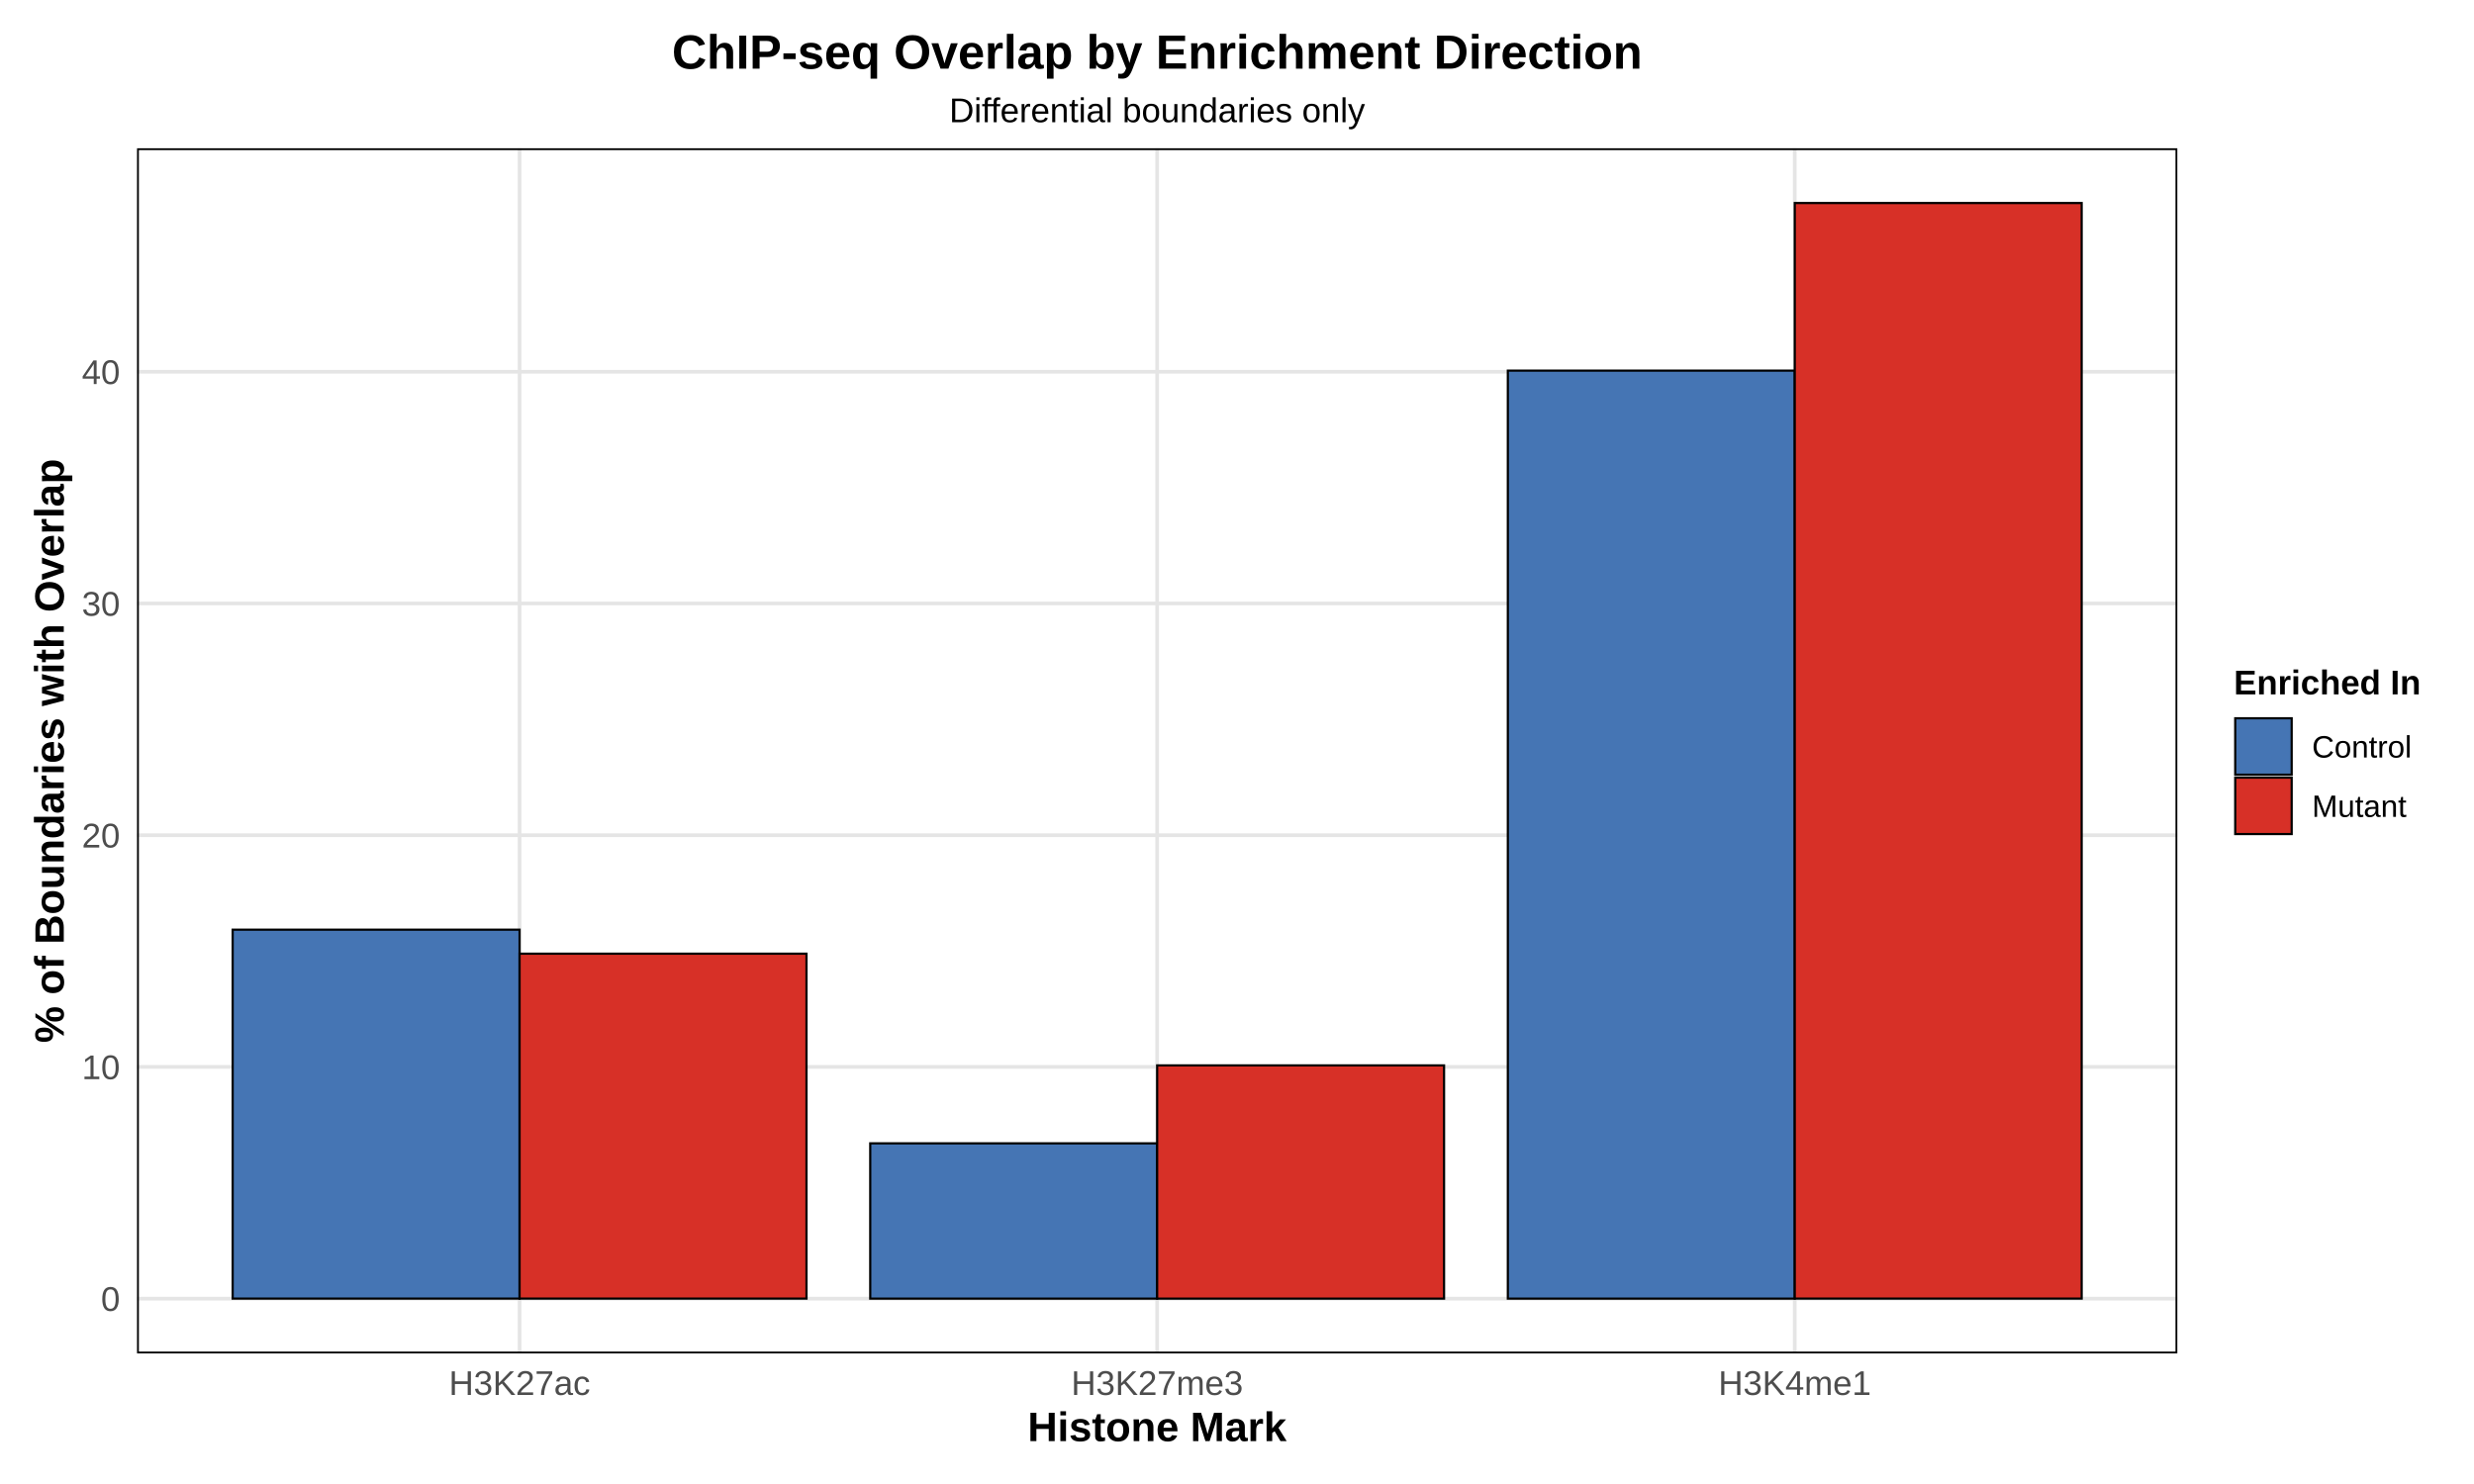
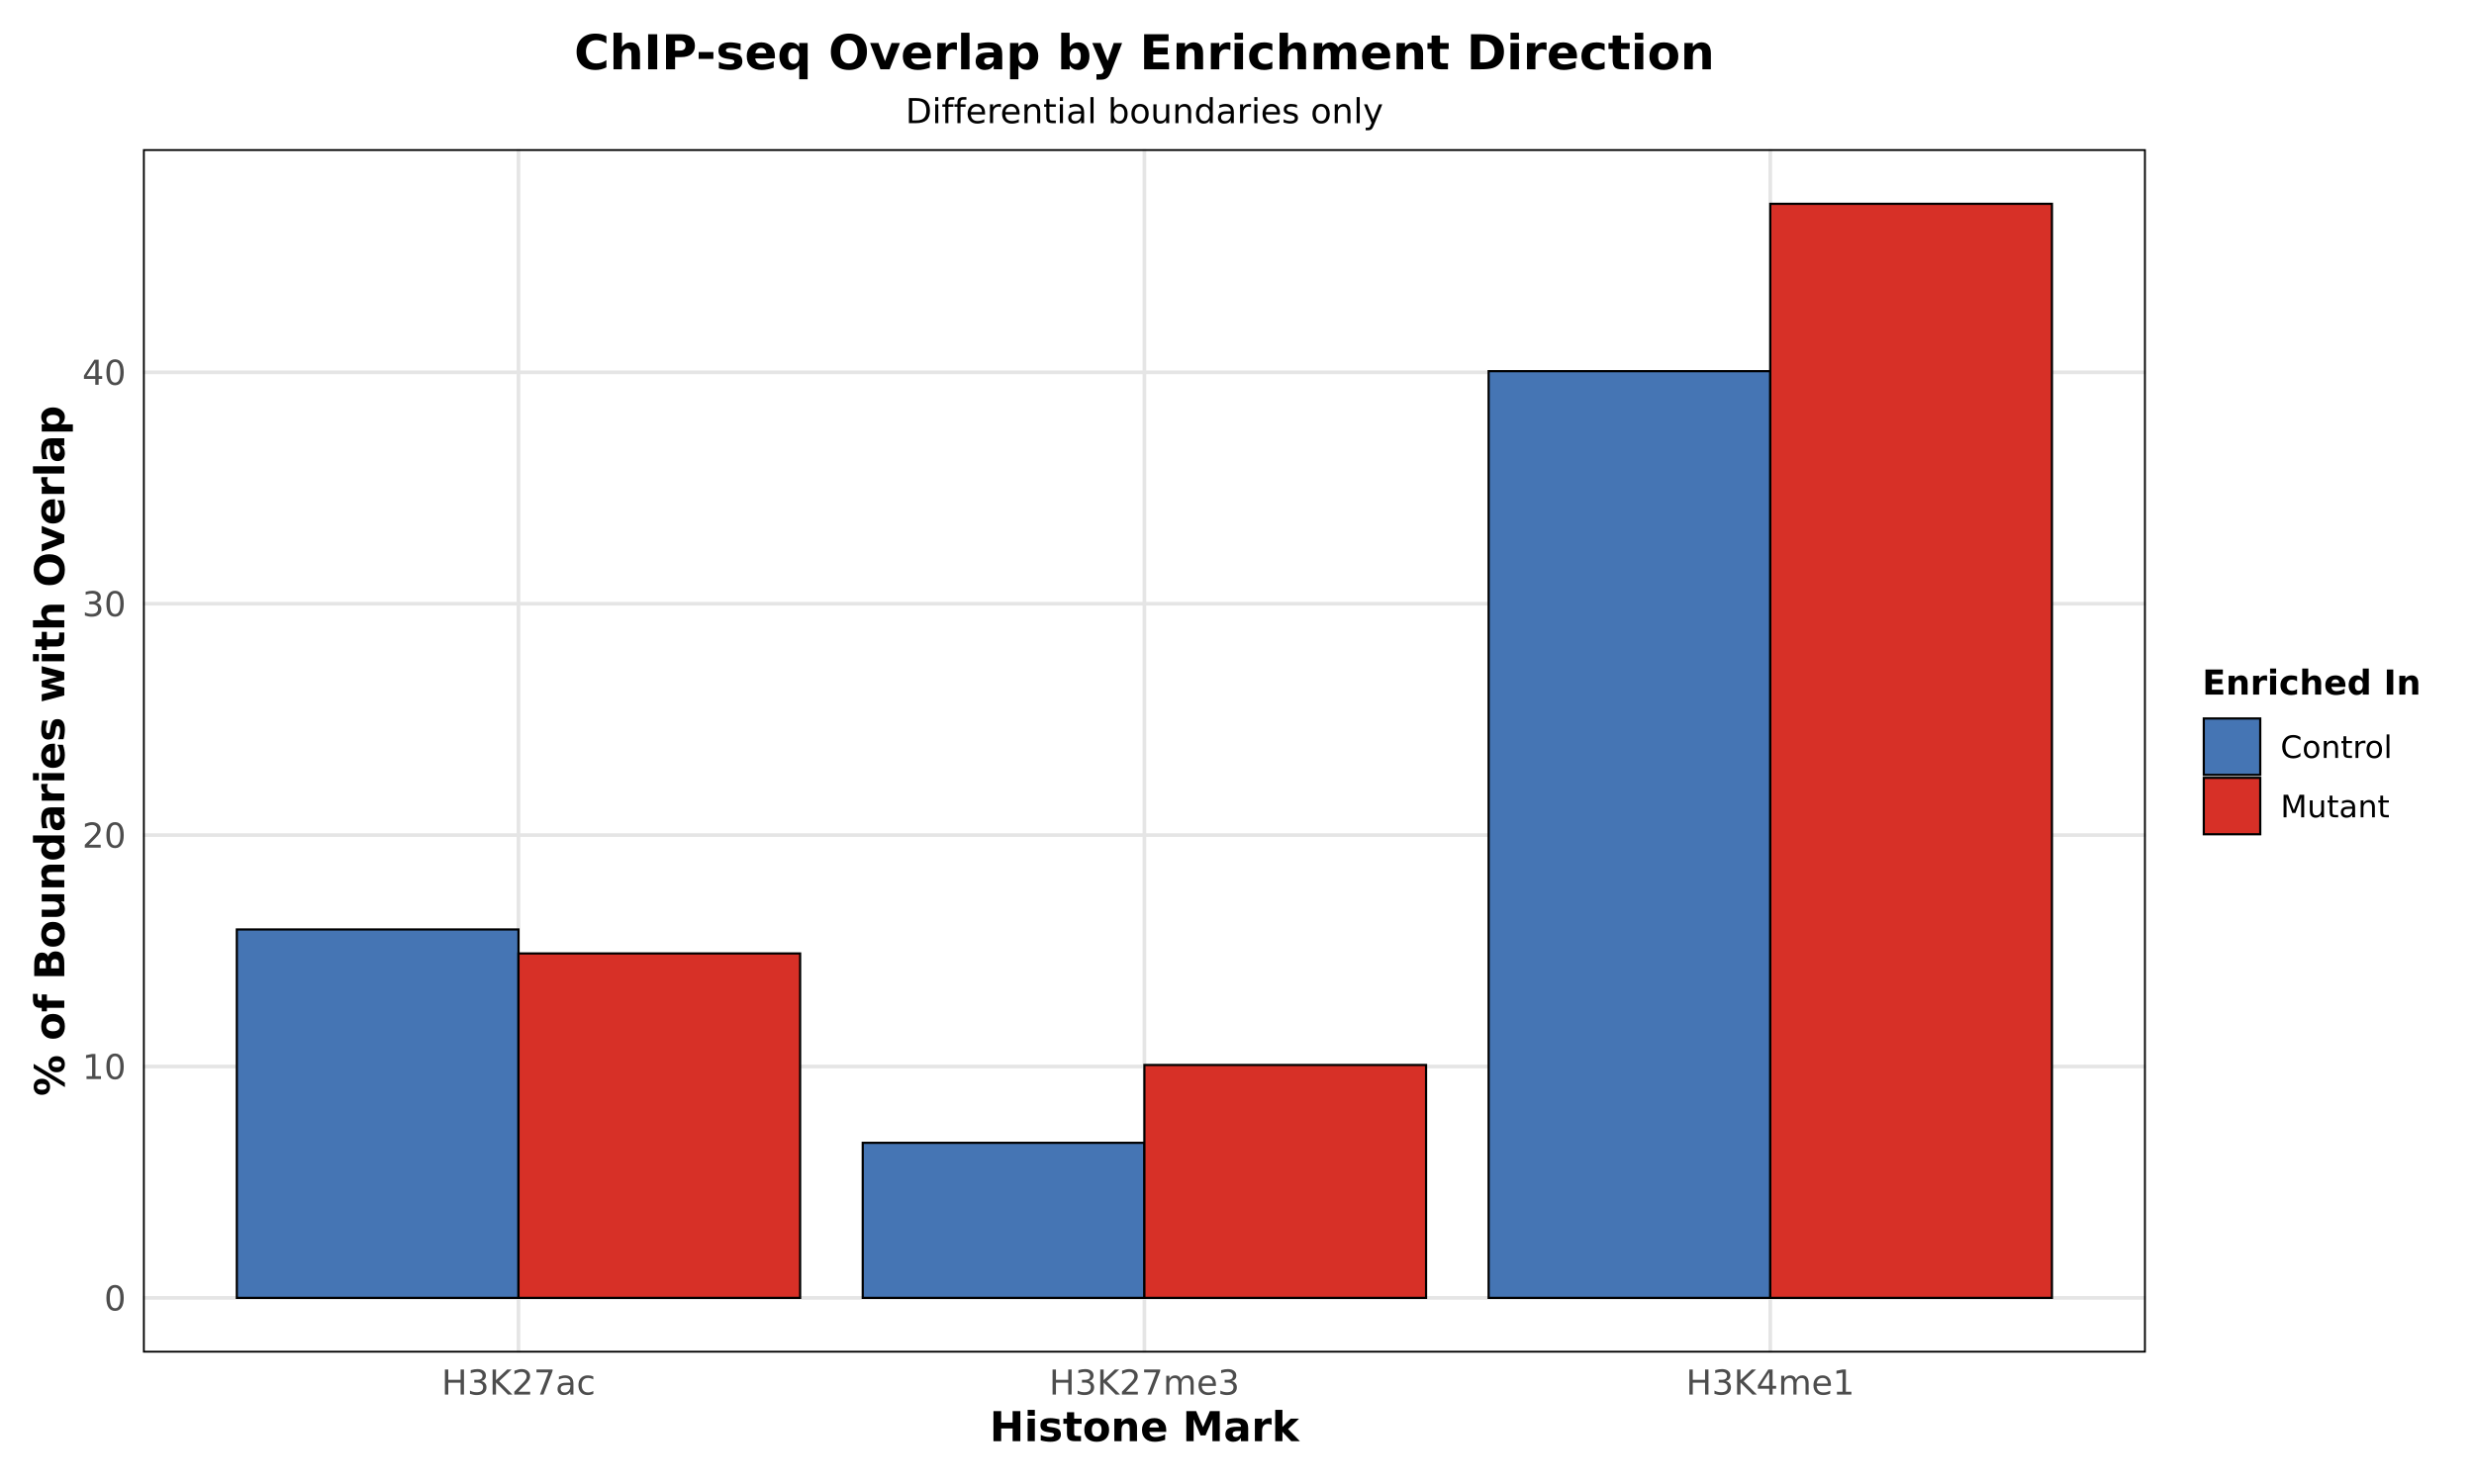
<svg xmlns="http://www.w3.org/2000/svg" width="720.00pt" height="432.00pt" viewBox="0 0 720.00 432.00">
  <g class="svglite">
    <defs>
      <style type="text/css">
    .svglite line, .svglite polyline, .svglite polygon, .svglite path, .svglite rect, .svglite circle {
      fill: none;
      stroke: #000000;
      stroke-linecap: round;
      stroke-linejoin: round;
      stroke-miterlimit: 10.00;
    }
    .svglite text {
      white-space: pre;
    }
    .svglite g.glyphgroup path {
      fill: inherit;
      stroke: none;
    }
  </style>
    </defs>
    <rect width="100%" height="100%" style="stroke: none; fill: #FFFFFF;" />
    <defs>
      <clipPath id="cpMC4wMHw3MjAuMDB8MC4wMHw0MzIuMDA=">
        <rect x="0.00" y="0.00" width="720.00" height="432.00" />
      </clipPath>
    </defs>
    <g clip-path="url(#cpMC4wMHw3MjAuMDB8MC4wMHw0MzIuMDA=)">
-       <rect x="0.00" y="-0" width="720.00" height="432.00" style="stroke-width: 1.07; stroke: none; fill: #FFFFFF;" />
+       <rect x="-0" y="0.00" width="720.00" height="432.00" style="stroke-width: 1.07; stroke: none; fill: #FFFFFF;" />
    </g>
    <defs>
-       <clipPath id="cpMzkuODh8NjMzLjY1fDQzLjE2fDM5My45OA==">
-         <rect x="39.88" y="43.16" width="593.78" height="350.83" />
+       <clipPath id="cpNDEuNjB8NjI0LjQ5fDQzLjQxfDM5My43NQ==">
+         <rect x="41.60" y="43.41" width="582.90" height="350.34" />
      </clipPath>
    </defs>
-     <g clip-path="url(#cpMzkuODh8NjMzLjY1fDQzLjE2fDM5My45OA==)">
-       <polyline points="39.88,378.04 633.65,378.04 " style="stroke-width: 1.07; stroke: #E5E5E5; stroke-linecap: butt;" />
-       <polyline points="39.88,310.58 633.65,310.58 " style="stroke-width: 1.07; stroke: #E5E5E5; stroke-linecap: butt;" />
-       <polyline points="39.88,243.13 633.65,243.13 " style="stroke-width: 1.07; stroke: #E5E5E5; stroke-linecap: butt;" />
-       <polyline points="39.88,175.67 633.65,175.67 " style="stroke-width: 1.07; stroke: #E5E5E5; stroke-linecap: butt;" />
-       <polyline points="39.88,108.22 633.65,108.22 " style="stroke-width: 1.07; stroke: #E5E5E5; stroke-linecap: butt;" />
-       <polyline points="151.21,393.98 151.21,43.16 " style="stroke-width: 1.07; stroke: #E5E5E5; stroke-linecap: butt;" />
-       <polyline points="336.76,393.98 336.76,43.16 " style="stroke-width: 1.07; stroke: #E5E5E5; stroke-linecap: butt;" />
-       <polyline points="522.32,393.98 522.32,43.16 " style="stroke-width: 1.07; stroke: #E5E5E5; stroke-linecap: butt;" />
-       <rect x="67.71" y="270.63" width="83.50" height="107.40" style="stroke-width: 0.64; stroke-linecap: butt; stroke-linejoin: miter; fill: #4575B4;" />
-       <rect x="253.26" y="332.83" width="83.50" height="45.21" style="stroke-width: 0.64; stroke-linecap: butt; stroke-linejoin: miter; fill: #4575B4;" />
-       <rect x="438.82" y="107.89" width="83.50" height="270.15" style="stroke-width: 0.64; stroke-linecap: butt; stroke-linejoin: miter; fill: #4575B4;" />
-       <rect x="151.21" y="277.62" width="83.50" height="100.41" style="stroke-width: 0.64; stroke-linecap: butt; stroke-linejoin: miter; fill: #D73027;" />
-       <rect x="336.76" y="310.14" width="83.50" height="67.90" style="stroke-width: 0.64; stroke-linecap: butt; stroke-linejoin: miter; fill: #D73027;" />
-       <rect x="522.32" y="59.10" width="83.50" height="318.93" style="stroke-width: 0.64; stroke-linecap: butt; stroke-linejoin: miter; fill: #D73027;" />
-       <rect x="39.88" y="43.16" width="593.78" height="350.83" style="stroke-width: 1.07;" />
+     <g clip-path="url(#cpNDEuNjB8NjI0LjQ5fDQzLjQxfDM5My43NQ==)">
+       <polyline points="41.60,377.82 624.49,377.82 " style="stroke-width: 1.07; stroke: #E5E5E5; stroke-linecap: butt;" />
+       <polyline points="41.60,310.46 624.49,310.46 " style="stroke-width: 1.07; stroke: #E5E5E5; stroke-linecap: butt;" />
+       <polyline points="41.60,243.10 624.49,243.10 " style="stroke-width: 1.07; stroke: #E5E5E5; stroke-linecap: butt;" />
+       <polyline points="41.60,175.74 624.49,175.74 " style="stroke-width: 1.07; stroke: #E5E5E5; stroke-linecap: butt;" />
+       <polyline points="41.60,108.38 624.49,108.38 " style="stroke-width: 1.07; stroke: #E5E5E5; stroke-linecap: butt;" />
+       <polyline points="150.89,393.75 150.89,43.41 " style="stroke-width: 1.07; stroke: #E5E5E5; stroke-linecap: butt;" />
+       <polyline points="333.05,393.75 333.05,43.41 " style="stroke-width: 1.07; stroke: #E5E5E5; stroke-linecap: butt;" />
+       <polyline points="515.20,393.75 515.20,43.41 " style="stroke-width: 1.07; stroke: #E5E5E5; stroke-linecap: butt;" />
+       <rect x="68.92" y="270.57" width="81.97" height="107.25" style="stroke-width: 0.64; stroke-linecap: butt; stroke-linejoin: miter; fill: #4575B4;" />
+       <rect x="251.08" y="332.68" width="81.97" height="45.14" style="stroke-width: 0.64; stroke-linecap: butt; stroke-linejoin: miter; fill: #4575B4;" />
+       <rect x="433.23" y="108.05" width="81.97" height="269.77" style="stroke-width: 0.64; stroke-linecap: butt; stroke-linejoin: miter; fill: #4575B4;" />
+       <rect x="150.89" y="277.55" width="81.97" height="100.27" style="stroke-width: 0.64; stroke-linecap: butt; stroke-linejoin: miter; fill: #D73027;" />
+       <rect x="333.05" y="310.02" width="81.97" height="67.80" style="stroke-width: 0.64; stroke-linecap: butt; stroke-linejoin: miter; fill: #D73027;" />
+       <rect x="515.20" y="59.33" width="81.97" height="318.49" style="stroke-width: 0.64; stroke-linecap: butt; stroke-linejoin: miter; fill: #D73027;" />
+       <rect x="41.60" y="43.41" width="582.90" height="350.34" style="stroke-width: 1.07;" />
    </g>
    <g clip-path="url(#cpMC4wMHw3MjAuMDB8MC4wMHw0MzIuMDA=)">
-       <text x="34.94" y="381.62" text-anchor="end" style="font-size: 10.00px;fill: #4D4D4D; font-family: &quot;Arial&quot;;" textLength="5.56px" lengthAdjust="spacingAndGlyphs">0</text>
-       <text x="34.94" y="314.16" text-anchor="end" style="font-size: 10.00px;fill: #4D4D4D; font-family: &quot;Arial&quot;;" textLength="11.12px" lengthAdjust="spacingAndGlyphs">10</text>
-       <text x="34.94" y="246.71" text-anchor="end" style="font-size: 10.00px;fill: #4D4D4D; font-family: &quot;Arial&quot;;" textLength="11.12px" lengthAdjust="spacingAndGlyphs">20</text>
-       <text x="34.94" y="179.25" text-anchor="end" style="font-size: 10.00px;fill: #4D4D4D; font-family: &quot;Arial&quot;;" textLength="11.12px" lengthAdjust="spacingAndGlyphs">30</text>
-       <text x="34.94" y="111.80" text-anchor="end" style="font-size: 10.00px;fill: #4D4D4D; font-family: &quot;Arial&quot;;" textLength="11.12px" lengthAdjust="spacingAndGlyphs">40</text>
-       <text x="151.21" y="406.08" text-anchor="middle" style="font-size: 10.00px;fill: #4D4D4D; font-family: &quot;Arial&quot;;" textLength="41.14px" lengthAdjust="spacingAndGlyphs">H3K27ac</text>
-       <text x="336.76" y="406.08" text-anchor="middle" style="font-size: 10.00px;fill: #4D4D4D; font-family: &quot;Arial&quot;;" textLength="50.03px" lengthAdjust="spacingAndGlyphs">H3K27me3</text>
-       <text x="522.32" y="406.08" text-anchor="middle" style="font-size: 10.00px;fill: #4D4D4D; font-family: &quot;Arial&quot;;" textLength="44.47px" lengthAdjust="spacingAndGlyphs">H3K4me1</text>
-       <text x="336.76" y="419.52" text-anchor="middle" style="font-size: 12.00px; font-weight: bold; font-family: &quot;Arial&quot;;" textLength="75.34px" lengthAdjust="spacingAndGlyphs">Histone Mark</text>
-       <text transform="translate(18.56,218.57) rotate(-90)" text-anchor="middle" style="font-size: 12.00px; font-weight: bold; font-family: &quot;Arial&quot;;" textLength="169.97px" lengthAdjust="spacingAndGlyphs">% of Boundaries with Overlap</text>
-       <text x="650.09" y="202.13" style="font-size: 10.00px; font-weight: bold; font-family: &quot;Arial&quot;;" textLength="54.47px" lengthAdjust="spacingAndGlyphs">Enriched In</text>
-       <rect x="650.51" y="209.09" width="16.43" height="16.43" style="stroke-width: 0.64; stroke-linecap: butt; stroke-linejoin: miter; fill: #4575B4;" />
-       <rect x="650.51" y="226.37" width="16.43" height="16.43" style="stroke-width: 0.64; stroke-linecap: butt; stroke-linejoin: miter; fill: #D73027;" />
-       <text x="672.85" y="220.52" style="font-size: 9.00px; font-family: &quot;Arial&quot;;" textLength="29.00px" lengthAdjust="spacingAndGlyphs">Control</text>
-       <text x="672.85" y="237.80" style="font-size: 9.00px; font-family: &quot;Arial&quot;;" textLength="27.50px" lengthAdjust="spacingAndGlyphs">Mutant</text>
-       <text x="336.76" y="35.57" text-anchor="middle" style="font-size: 10.00px; font-family: &quot;Arial&quot;;" textLength="121.00px" lengthAdjust="spacingAndGlyphs">Differential boundaries only</text>
-       <text x="336.76" y="19.99" text-anchor="middle" style="font-size: 14.00px; font-weight: bold; font-family: &quot;Arial&quot;;" textLength="282.33px" lengthAdjust="spacingAndGlyphs">ChIP-seq Overlap by Enrichment Direction</text>
+       <text x="36.67" y="381.47" text-anchor="end" style="font-size: 10.00px;fill: #4D4D4D; font-family: &quot;DejaVu Sans&quot;;" textLength="6.36px" lengthAdjust="spacingAndGlyphs">0</text>
+       <text x="36.67" y="314.11" text-anchor="end" style="font-size: 10.00px;fill: #4D4D4D; font-family: &quot;DejaVu Sans&quot;;" textLength="12.72px" lengthAdjust="spacingAndGlyphs">10</text>
+       <text x="36.67" y="246.75" text-anchor="end" style="font-size: 10.00px;fill: #4D4D4D; font-family: &quot;DejaVu Sans&quot;;" textLength="12.72px" lengthAdjust="spacingAndGlyphs">20</text>
+       <text x="36.67" y="179.39" text-anchor="end" style="font-size: 10.00px;fill: #4D4D4D; font-family: &quot;DejaVu Sans&quot;;" textLength="12.72px" lengthAdjust="spacingAndGlyphs">30</text>
+       <text x="36.67" y="112.02" text-anchor="end" style="font-size: 10.00px;fill: #4D4D4D; font-family: &quot;DejaVu Sans&quot;;" textLength="12.72px" lengthAdjust="spacingAndGlyphs">40</text>
+       <text x="150.89" y="405.97" text-anchor="middle" style="font-size: 10.00px;fill: #4D4D4D; font-family: &quot;DejaVu Sans&quot;;" textLength="44.78px" lengthAdjust="spacingAndGlyphs">H3K27ac</text>
+       <text x="333.05" y="405.97" text-anchor="middle" style="font-size: 10.00px;fill: #4D4D4D; font-family: &quot;DejaVu Sans&quot;;" textLength="55.41px" lengthAdjust="spacingAndGlyphs">H3K27me3</text>
+       <text x="515.20" y="405.97" text-anchor="middle" style="font-size: 10.00px;fill: #4D4D4D; font-family: &quot;DejaVu Sans&quot;;" textLength="49.05px" lengthAdjust="spacingAndGlyphs">H3K4me1</text>
+       <text x="333.05" y="419.54" text-anchor="middle" style="font-size: 12.00px; font-weight: bold; font-family: &quot;DejaVu Sans&quot;;" textLength="90.08px" lengthAdjust="spacingAndGlyphs">Histone Mark</text>
+       <text transform="translate(18.71,218.58) rotate(-90)" text-anchor="middle" style="font-size: 12.00px; font-weight: bold; font-family: &quot;DejaVu Sans&quot;;" textLength="201.05px" lengthAdjust="spacingAndGlyphs">% of Boundaries with Overlap</text>
+       <text x="640.93" y="202.20" style="font-size: 10.00px; font-weight: bold; font-family: &quot;DejaVu Sans&quot;;" textLength="63.62px" lengthAdjust="spacingAndGlyphs">Enriched In</text>
+       <rect x="641.36" y="209.15" width="16.43" height="16.43" style="stroke-width: 0.64; stroke-linecap: butt; stroke-linejoin: miter; fill: #4575B4;" />
+       <rect x="641.36" y="226.43" width="16.43" height="16.43" style="stroke-width: 0.64; stroke-linecap: butt; stroke-linejoin: miter; fill: #D73027;" />
+       <text x="663.69" y="220.64" style="font-size: 9.00px; font-family: &quot;DejaVu Sans&quot;;" textLength="32.52px" lengthAdjust="spacingAndGlyphs">Control</text>
+       <text x="663.69" y="237.92" style="font-size: 9.00px; font-family: &quot;DejaVu Sans&quot;;" textLength="31.75px" lengthAdjust="spacingAndGlyphs">Mutant</text>
+       <text x="333.05" y="35.85" text-anchor="middle" style="font-size: 10.00px; font-family: &quot;DejaVu Sans&quot;;" textLength="138.92px" lengthAdjust="spacingAndGlyphs">Differential boundaries only</text>
+       <text x="333.05" y="20.17" text-anchor="middle" style="font-size: 14.00px; font-weight: bold; font-family: &quot;DejaVu Sans&quot;;" textLength="331.92px" lengthAdjust="spacingAndGlyphs">ChIP-seq Overlap by Enrichment Direction</text>
    </g>
  </g>
</svg>
